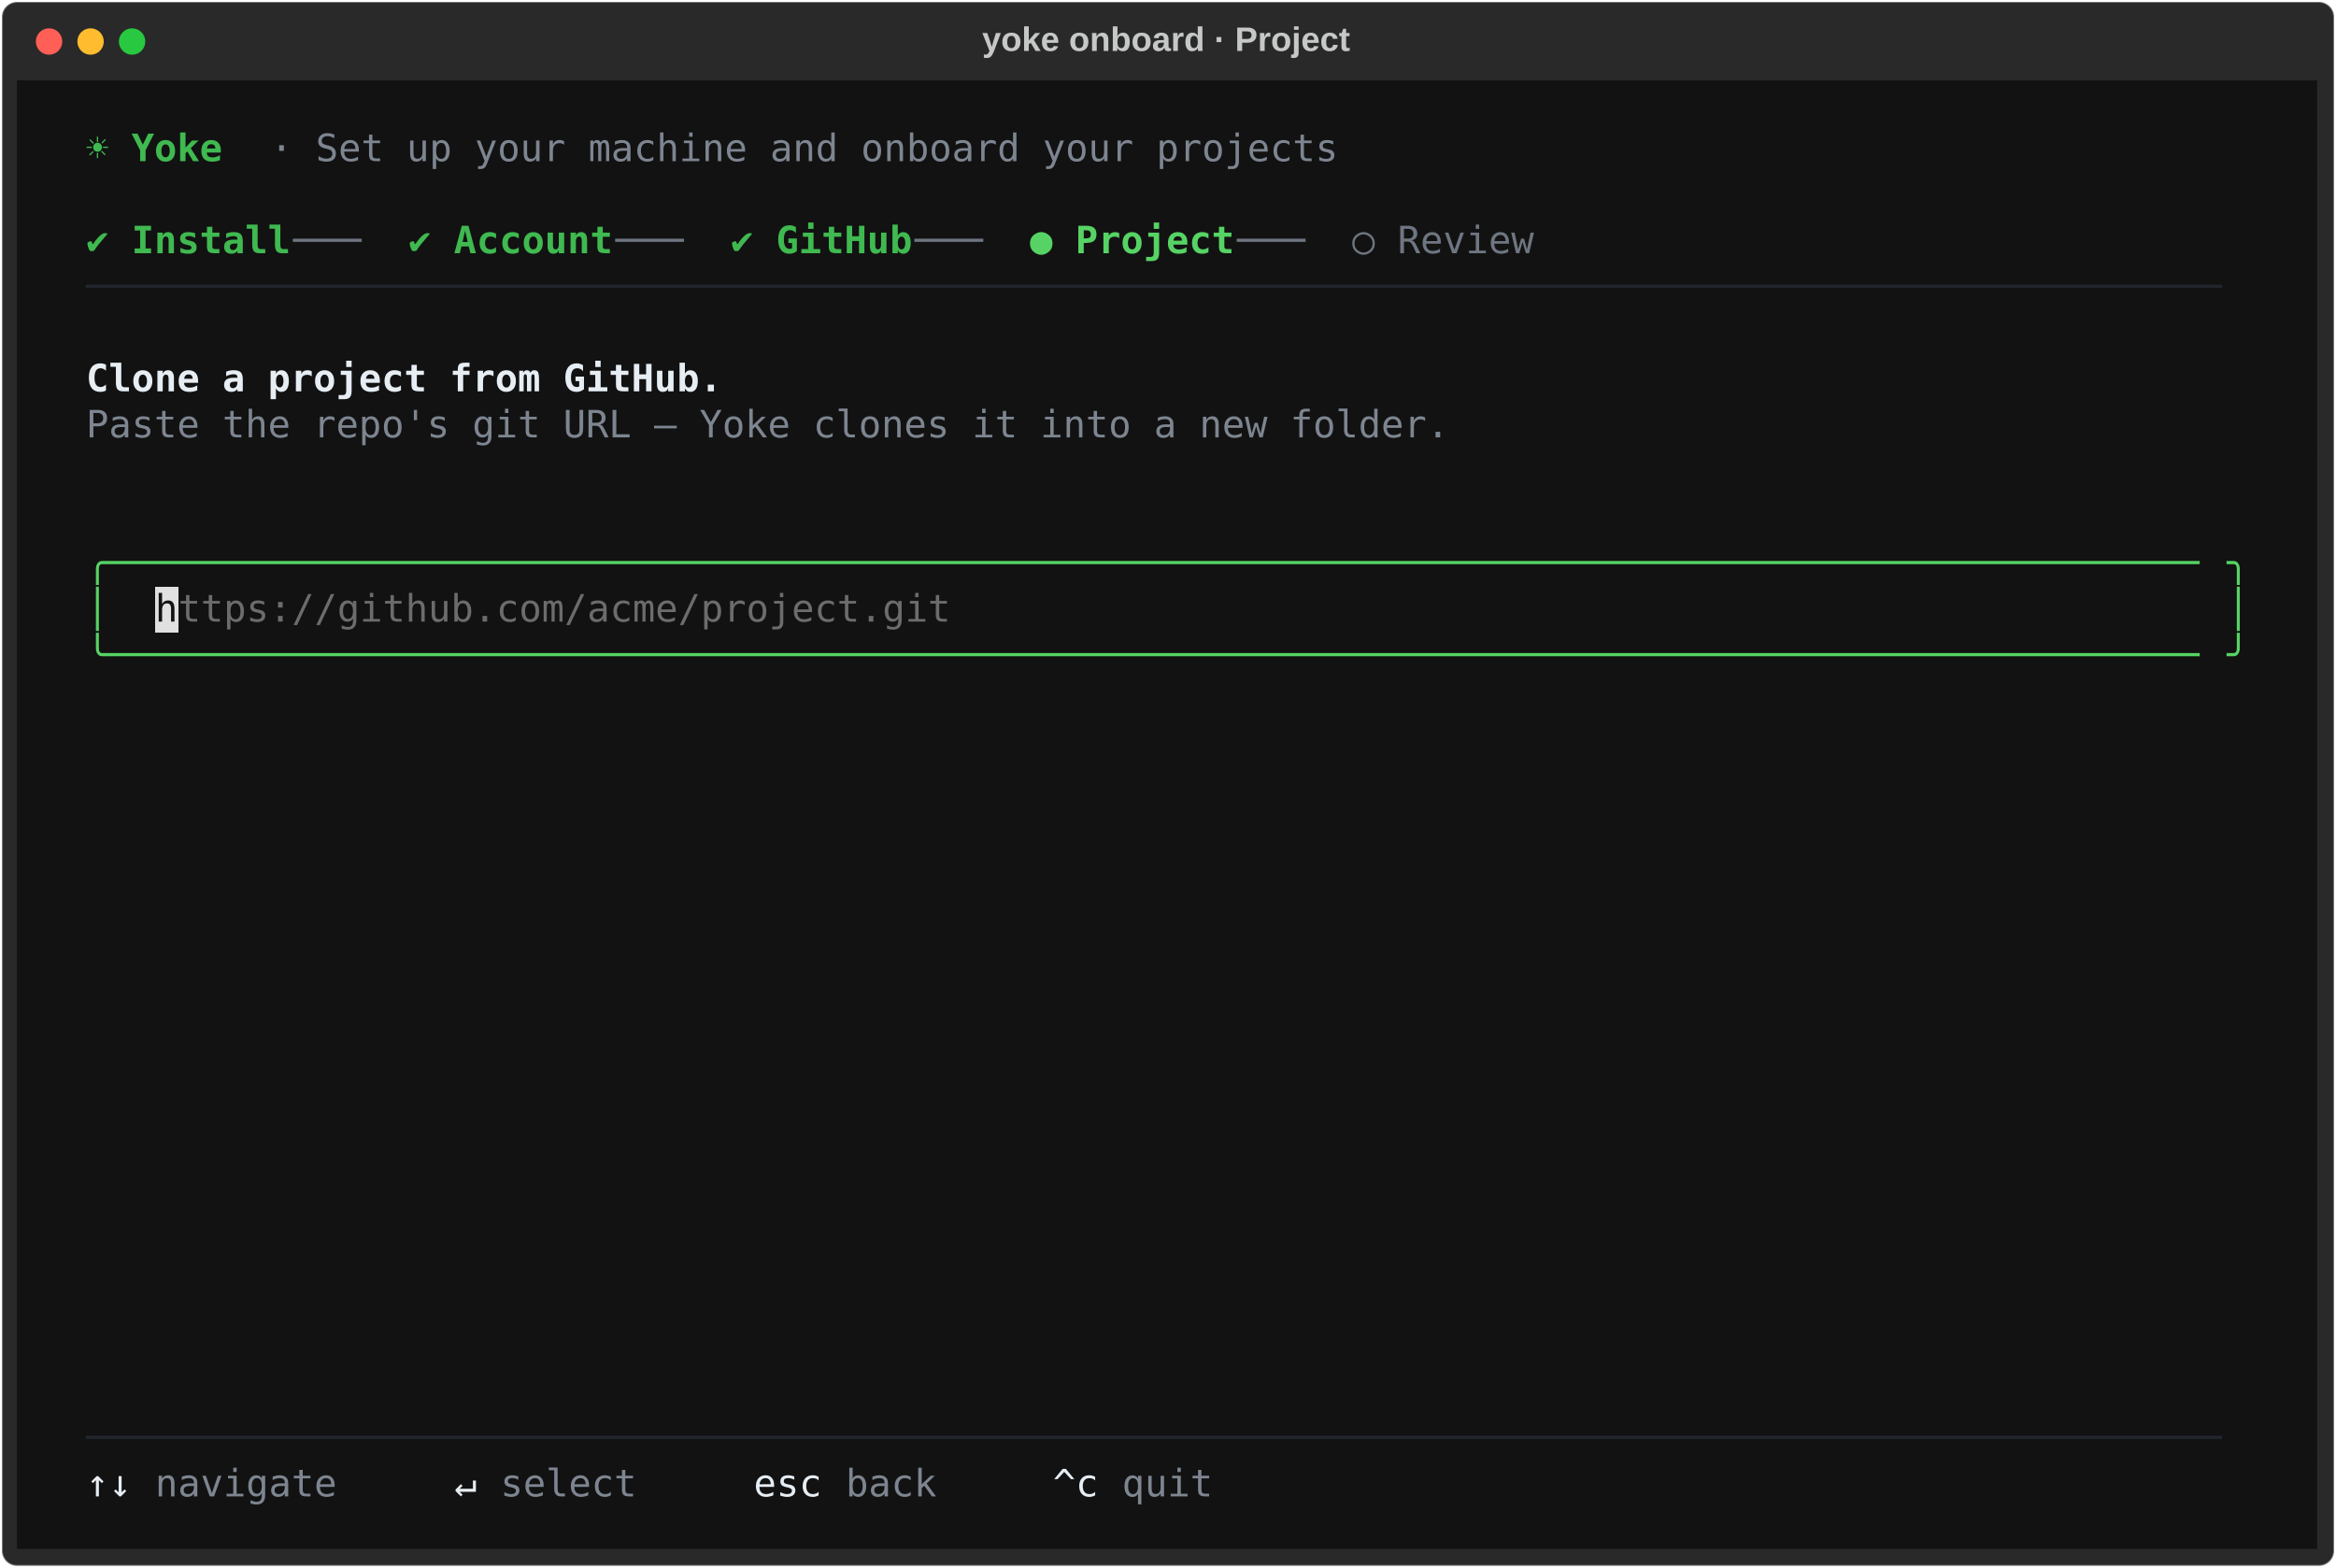
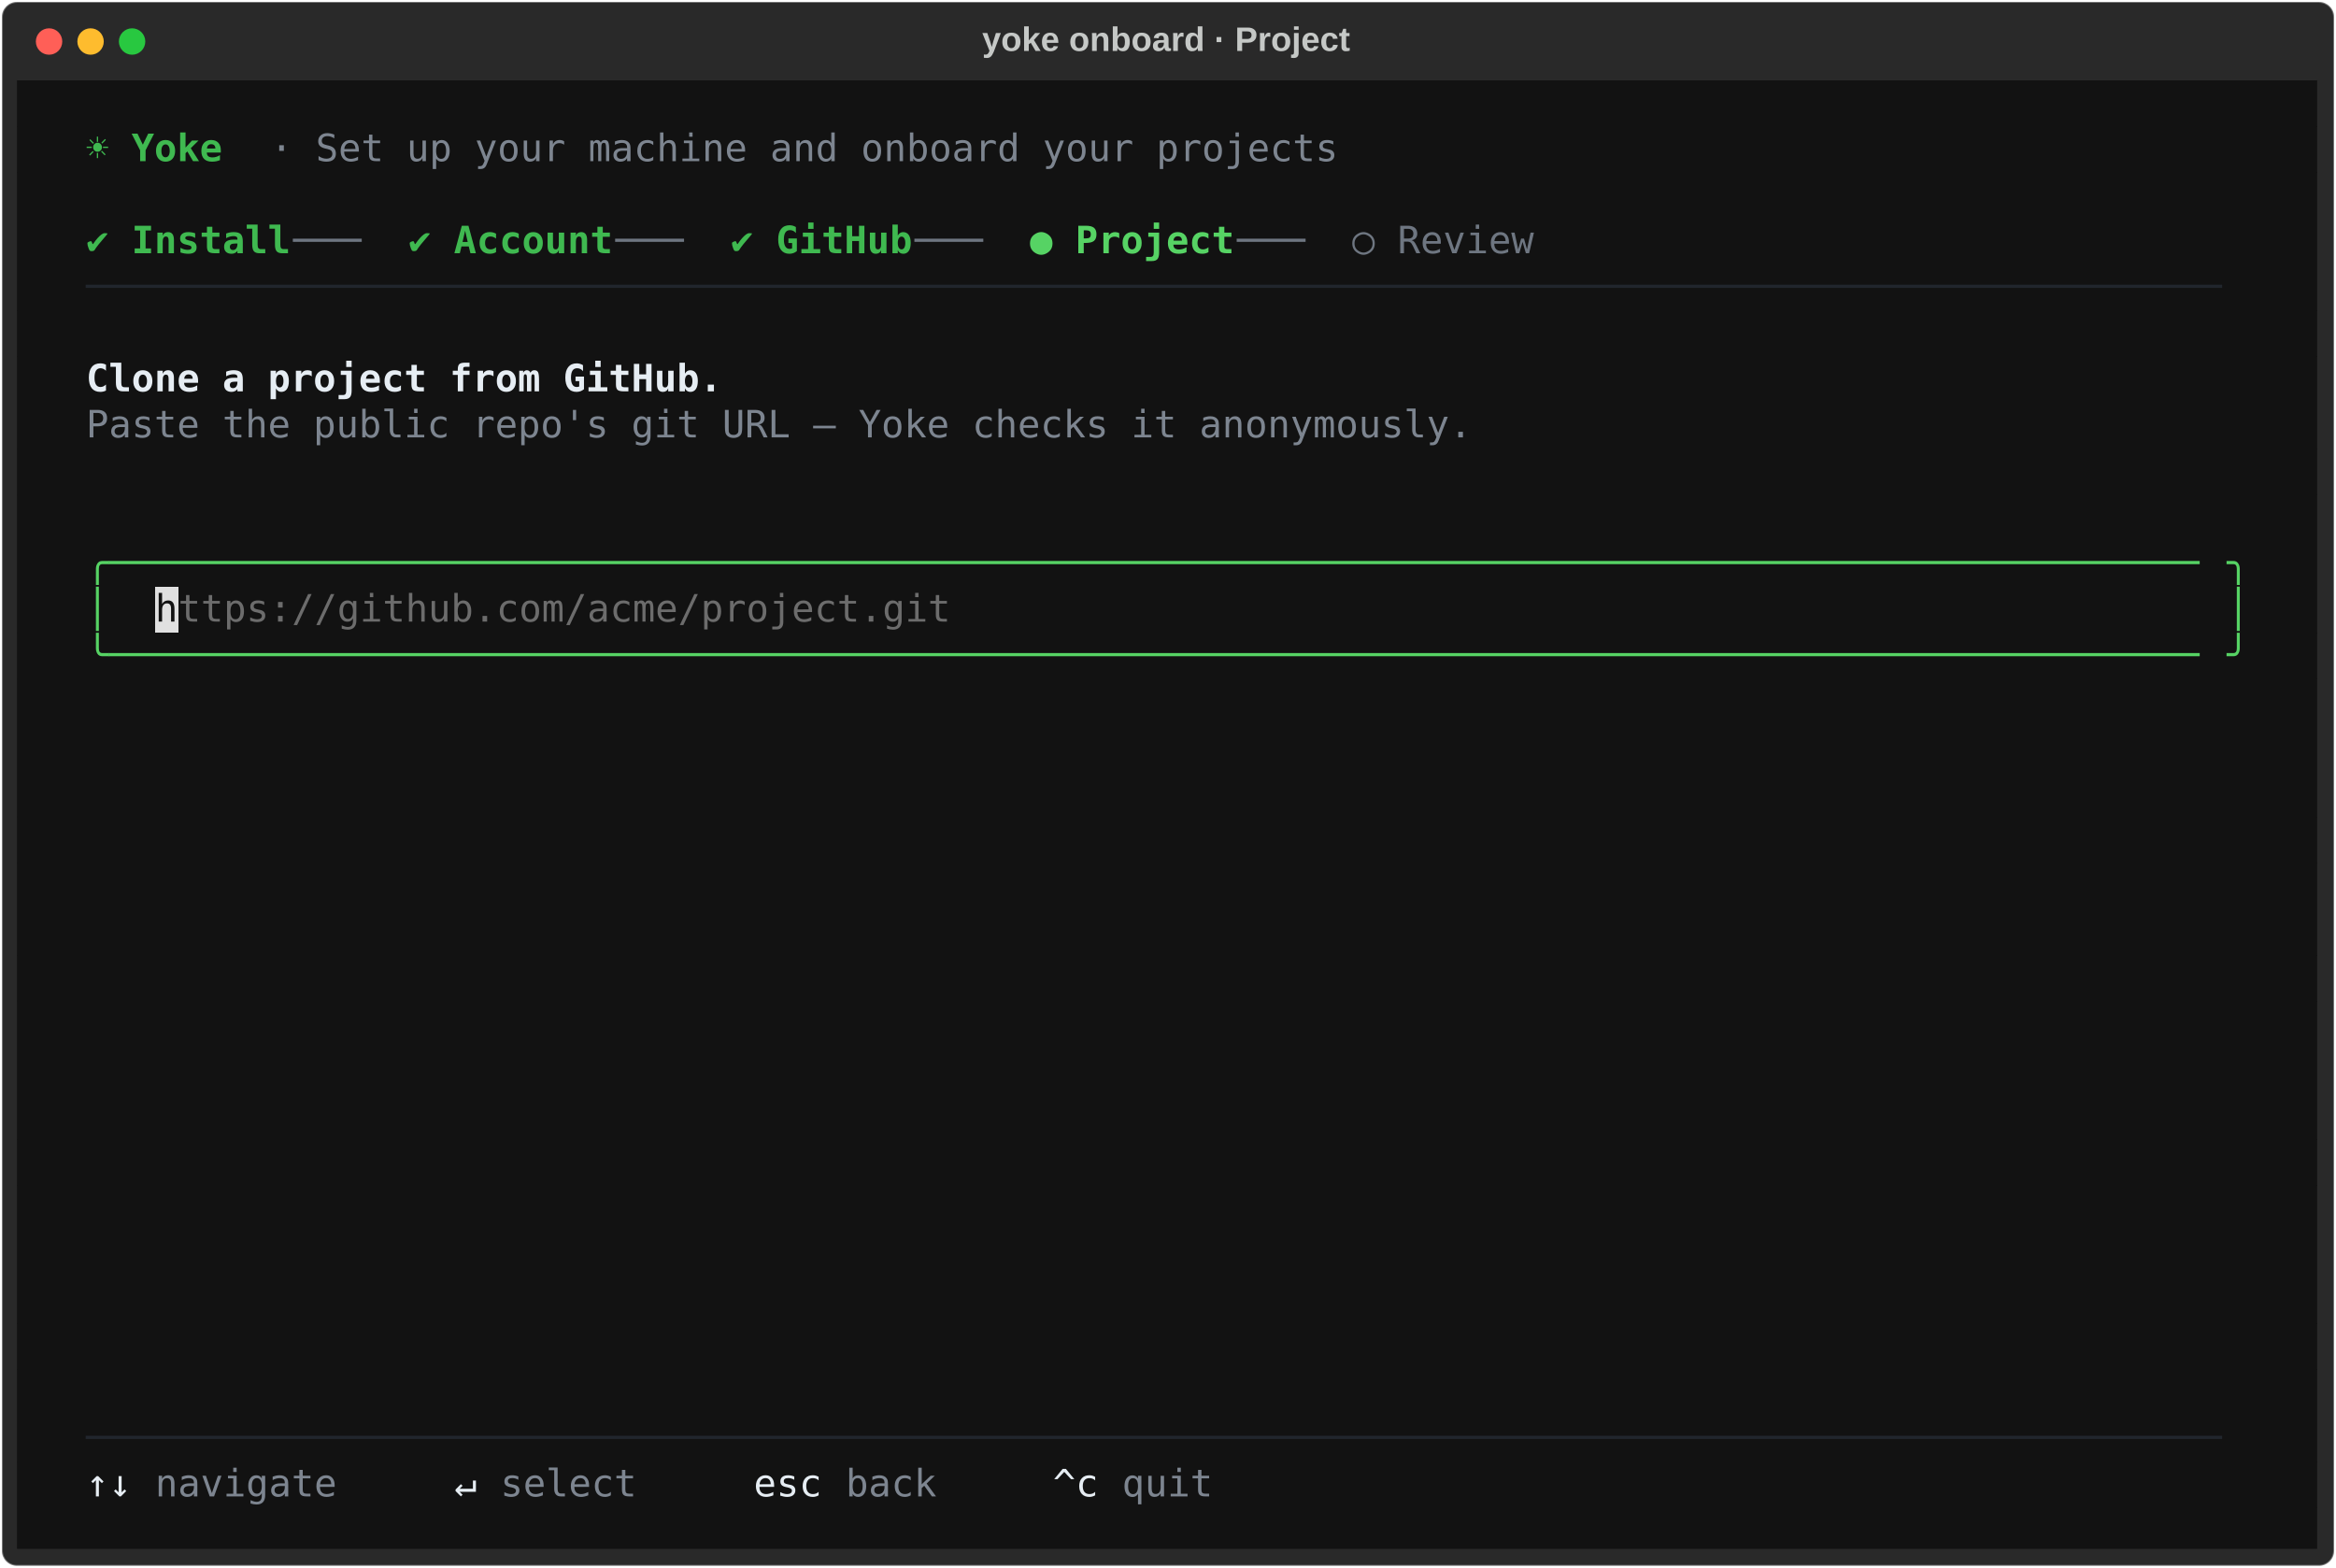
<svg xmlns="http://www.w3.org/2000/svg" class="rich-terminal" viewBox="0 0 1238 830.8">
  <style>

    @font-face {
        font-family: "Fira Code";
        src: local("FiraCode-Regular"),
                url("https://cdnjs.cloudflare.com/ajax/libs/firacode/{{VERSION}}/woff2/FiraCode-Regular.woff2") format("woff2"),
                url("https://cdnjs.cloudflare.com/ajax/libs/firacode/{{VERSION}}/woff/FiraCode-Regular.woff") format("woff");
        font-style: normal;
        font-weight: 400;
    }
    @font-face {
        font-family: "Fira Code";
        src: local("FiraCode-Bold"),
                url("https://cdnjs.cloudflare.com/ajax/libs/firacode/{{VERSION}}/woff2/FiraCode-Bold.woff2") format("woff2"),
                url("https://cdnjs.cloudflare.com/ajax/libs/firacode/{{VERSION}}/woff/FiraCode-Bold.woff") format("woff");
        font-style: bold;
        font-weight: 700;
    }

    .terminal-YOKE-matrix {
        font-family: Fira Code, monospace;
        font-size: 20px;
        line-height: 24.4px;
        font-variant-east-asian: full-width;
    }

    .terminal-YOKE-title {
        font-size: 18px;
        font-weight: bold;
        font-family: arial;
    }

    .terminal-YOKE-r1 { fill: #c5c8c6 }
.terminal-YOKE-r2 { fill: #3fb950;font-weight: bold }
.terminal-YOKE-r3 { fill: #e6edf3 }
.terminal-YOKE-r4 { fill: #7d8590 }
.terminal-YOKE-r5 { fill: #6e7681 }
.terminal-YOKE-r6 { fill: #56d364;font-weight: bold }
.terminal-YOKE-r7 { fill: #21262d }
.terminal-YOKE-r8 { fill: #e6edf3;font-weight: bold }
.terminal-YOKE-r9 { fill: #56d364 }
.terminal-YOKE-r10 { fill: #121212 }
.terminal-YOKE-r11 { fill: #6c6c6c }
.terminal-YOKE-r12 { fill: #e0e0e0 }
.terminal-YOKE-r13 { fill: #f85149 }
    </style>
  <defs>
    <clipPath id="terminal-YOKE-clip-terminal">
      <rect x="0" y="0" width="1219.0" height="779.8" />
    </clipPath>
    <clipPath id="terminal-YOKE-line-0">
      <rect x="0" y="1.5" width="1220" height="24.65" />
    </clipPath>
    <clipPath id="terminal-YOKE-line-1">
      <rect x="0" y="25.9" width="1220" height="24.65" />
    </clipPath>
    <clipPath id="terminal-YOKE-line-2">
      <rect x="0" y="50.3" width="1220" height="24.65" />
    </clipPath>
    <clipPath id="terminal-YOKE-line-3">
      <rect x="0" y="74.7" width="1220" height="24.65" />
    </clipPath>
    <clipPath id="terminal-YOKE-line-4">
      <rect x="0" y="99.1" width="1220" height="24.65" />
    </clipPath>
    <clipPath id="terminal-YOKE-line-5">
      <rect x="0" y="123.5" width="1220" height="24.65" />
    </clipPath>
    <clipPath id="terminal-YOKE-line-6">
      <rect x="0" y="147.9" width="1220" height="24.65" />
    </clipPath>
    <clipPath id="terminal-YOKE-line-7">
      <rect x="0" y="172.3" width="1220" height="24.65" />
    </clipPath>
    <clipPath id="terminal-YOKE-line-8">
      <rect x="0" y="196.7" width="1220" height="24.65" />
    </clipPath>
    <clipPath id="terminal-YOKE-line-9">
      <rect x="0" y="221.1" width="1220" height="24.65" />
    </clipPath>
    <clipPath id="terminal-YOKE-line-10">
      <rect x="0" y="245.5" width="1220" height="24.65" />
    </clipPath>
    <clipPath id="terminal-YOKE-line-11">
      <rect x="0" y="269.9" width="1220" height="24.65" />
    </clipPath>
    <clipPath id="terminal-YOKE-line-12">
      <rect x="0" y="294.3" width="1220" height="24.65" />
    </clipPath>
    <clipPath id="terminal-YOKE-line-13">
      <rect x="0" y="318.7" width="1220" height="24.65" />
    </clipPath>
    <clipPath id="terminal-YOKE-line-14">
      <rect x="0" y="343.1" width="1220" height="24.65" />
    </clipPath>
    <clipPath id="terminal-YOKE-line-15">
      <rect x="0" y="367.5" width="1220" height="24.65" />
    </clipPath>
    <clipPath id="terminal-YOKE-line-16">
      <rect x="0" y="391.9" width="1220" height="24.65" />
    </clipPath>
    <clipPath id="terminal-YOKE-line-17">
      <rect x="0" y="416.3" width="1220" height="24.65" />
    </clipPath>
    <clipPath id="terminal-YOKE-line-18">
      <rect x="0" y="440.7" width="1220" height="24.65" />
    </clipPath>
    <clipPath id="terminal-YOKE-line-19">
      <rect x="0" y="465.1" width="1220" height="24.65" />
    </clipPath>
    <clipPath id="terminal-YOKE-line-20">
      <rect x="0" y="489.5" width="1220" height="24.65" />
    </clipPath>
    <clipPath id="terminal-YOKE-line-21">
      <rect x="0" y="513.9" width="1220" height="24.65" />
    </clipPath>
    <clipPath id="terminal-YOKE-line-22">
      <rect x="0" y="538.3" width="1220" height="24.65" />
    </clipPath>
    <clipPath id="terminal-YOKE-line-23">
      <rect x="0" y="562.7" width="1220" height="24.65" />
    </clipPath>
    <clipPath id="terminal-YOKE-line-24">
      <rect x="0" y="587.1" width="1220" height="24.65" />
    </clipPath>
    <clipPath id="terminal-YOKE-line-25">
      <rect x="0" y="611.5" width="1220" height="24.65" />
    </clipPath>
    <clipPath id="terminal-YOKE-line-26">
      <rect x="0" y="635.9" width="1220" height="24.65" />
    </clipPath>
    <clipPath id="terminal-YOKE-line-27">
      <rect x="0" y="660.3" width="1220" height="24.65" />
    </clipPath>
    <clipPath id="terminal-YOKE-line-28">
      <rect x="0" y="684.7" width="1220" height="24.65" />
    </clipPath>
    <clipPath id="terminal-YOKE-line-29">
      <rect x="0" y="709.1" width="1220" height="24.65" />
    </clipPath>
    <clipPath id="terminal-YOKE-line-30">
      <rect x="0" y="733.5" width="1220" height="24.65" />
    </clipPath>
  </defs>
  <rect fill="#292929" stroke="rgba(255,255,255,0.35)" stroke-width="1" x="1" y="1" width="1236" height="828.8" rx="8" />
  <text class="terminal-YOKE-title" fill="#c5c8c6" text-anchor="middle" x="618" y="27">yoke onboard · Project</text>
  <g transform="translate(26,22)">
    <circle cx="0" cy="0" r="7" fill="#ff5f57" />
    <circle cx="22" cy="0" r="7" fill="#febc2e" />
    <circle cx="44" cy="0" r="7" fill="#28c840" />
  </g>
  <g transform="translate(9, 41)" clip-path="url(#terminal-YOKE-clip-terminal)">
    <rect fill="#121212" x="0" y="1.5" width="1220" height="24.65" shape-rendering="crispEdges" />
    <rect fill="#121212" x="0" y="25.9" width="36.6" height="24.65" shape-rendering="crispEdges" />
    <rect fill="#121212" x="36.6" y="25.9" width="73.2" height="24.65" shape-rendering="crispEdges" />
    <rect fill="#121212" x="109.8" y="25.9" width="24.4" height="24.65" shape-rendering="crispEdges" />
    <rect fill="#121212" x="134.2" y="25.9" width="573.4" height="24.65" shape-rendering="crispEdges" />
    <rect fill="#121212" x="707.6" y="25.9" width="512.4" height="24.65" shape-rendering="crispEdges" />
    <rect fill="#121212" x="0" y="50.3" width="1220" height="24.65" shape-rendering="crispEdges" />
    <rect fill="#121212" x="0" y="74.7" width="36.6" height="24.65" shape-rendering="crispEdges" />
    <rect fill="#121212" x="36.6" y="74.7" width="109.8" height="24.65" shape-rendering="crispEdges" />
    <rect fill="#121212" x="146.4" y="74.7" width="61" height="24.65" shape-rendering="crispEdges" />
    <rect fill="#121212" x="207.4" y="74.7" width="109.8" height="24.65" shape-rendering="crispEdges" />
    <rect fill="#121212" x="317.2" y="74.7" width="61" height="24.65" shape-rendering="crispEdges" />
    <rect fill="#121212" x="378.2" y="74.7" width="97.6" height="24.65" shape-rendering="crispEdges" />
    <rect fill="#121212" x="475.8" y="74.7" width="61" height="24.65" shape-rendering="crispEdges" />
    <rect fill="#121212" x="536.8" y="74.7" width="109.8" height="24.65" shape-rendering="crispEdges" />
    <rect fill="#121212" x="646.6" y="74.7" width="61" height="24.65" shape-rendering="crispEdges" />
    <rect fill="#121212" x="707.6" y="74.7" width="97.6" height="24.65" shape-rendering="crispEdges" />
    <rect fill="#121212" x="805.2" y="74.7" width="414.8" height="24.65" shape-rendering="crispEdges" />
    <rect fill="#121212" x="0" y="99.1" width="36.6" height="24.65" shape-rendering="crispEdges" />
    <rect fill="#121212" x="36.6" y="99.1" width="1146.8" height="24.65" shape-rendering="crispEdges" />
    <rect fill="#121212" x="1183.4" y="99.1" width="36.6" height="24.65" shape-rendering="crispEdges" />
    <rect fill="#121212" x="0" y="123.5" width="1220" height="24.65" shape-rendering="crispEdges" />
    <rect fill="#121212" x="0" y="147.9" width="36.6" height="24.65" shape-rendering="crispEdges" />
    <rect fill="#121212" x="36.6" y="147.9" width="341.6" height="24.65" shape-rendering="crispEdges" />
    <rect fill="#121212" x="378.2" y="147.9" width="841.8" height="24.65" shape-rendering="crispEdges" />
    <rect fill="#121212" x="0" y="172.3" width="36.6" height="24.65" shape-rendering="crispEdges" />
-     <rect fill="#121212" x="36.6" y="172.3" width="732" height="24.65" shape-rendering="crispEdges" />
-     <rect fill="#121212" x="768.6" y="172.3" width="414.8" height="24.65" shape-rendering="crispEdges" />
+     <rect fill="#121212" x="36.6" y="172.3" width="744.2" height="24.65" shape-rendering="crispEdges" />
+     <rect fill="#121212" x="780.8" y="172.3" width="402.6" height="24.65" shape-rendering="crispEdges" />
    <rect fill="#121212" x="1183.4" y="172.3" width="36.6" height="24.65" shape-rendering="crispEdges" />
    <rect fill="#121212" x="0" y="196.7" width="36.6" height="24.65" shape-rendering="crispEdges" />
    <rect fill="#121212" x="36.6" y="196.7" width="0" height="24.65" shape-rendering="crispEdges" />
    <rect fill="#121212" x="36.6" y="196.7" width="1183.4" height="24.65" shape-rendering="crispEdges" />
    <rect fill="#121212" x="0" y="221.1" width="36.6" height="24.65" shape-rendering="crispEdges" />
    <rect fill="#121212" x="36.6" y="221.1" width="1183.4" height="24.65" shape-rendering="crispEdges" />
    <rect fill="#121212" x="0" y="245.5" width="36.6" height="24.65" shape-rendering="crispEdges" />
    <rect fill="#121212" x="36.6" y="245.5" width="12.2" height="24.65" shape-rendering="crispEdges" />
    <rect fill="#121212" x="48.8" y="245.5" width="1122.4" height="24.65" shape-rendering="crispEdges" />
    <rect fill="#121212" x="1171.2" y="245.5" width="12.2" height="24.65" shape-rendering="crispEdges" />
    <rect fill="#121212" x="1183.4" y="245.5" width="36.6" height="24.65" shape-rendering="crispEdges" />
    <rect fill="#121212" x="0" y="269.9" width="36.6" height="24.65" shape-rendering="crispEdges" />
    <rect fill="#121212" x="36.6" y="269.9" width="12.2" height="24.65" shape-rendering="crispEdges" />
    <rect fill="#121212" x="48.8" y="269.9" width="24.4" height="24.65" shape-rendering="crispEdges" />
    <rect fill="#e0e0e0" x="73.2" y="269.9" width="12.2" height="24.65" shape-rendering="crispEdges" />
    <rect fill="#121212" x="85.4" y="269.9" width="414.8" height="24.65" shape-rendering="crispEdges" />
    <rect fill="#121212" x="500.2" y="269.9" width="646.6" height="24.65" shape-rendering="crispEdges" />
    <rect fill="#121212" x="1146.8" y="269.9" width="24.4" height="24.65" shape-rendering="crispEdges" />
    <rect fill="#121212" x="1171.2" y="269.9" width="12.2" height="24.65" shape-rendering="crispEdges" />
    <rect fill="#121212" x="1183.4" y="269.9" width="36.6" height="24.65" shape-rendering="crispEdges" />
    <rect fill="#121212" x="0" y="294.3" width="36.6" height="24.65" shape-rendering="crispEdges" />
    <rect fill="#121212" x="36.6" y="294.3" width="12.2" height="24.65" shape-rendering="crispEdges" />
    <rect fill="#121212" x="48.8" y="294.3" width="1122.4" height="24.65" shape-rendering="crispEdges" />
    <rect fill="#121212" x="1171.2" y="294.3" width="12.2" height="24.65" shape-rendering="crispEdges" />
    <rect fill="#121212" x="1183.4" y="294.3" width="36.6" height="24.65" shape-rendering="crispEdges" />
    <rect fill="#121212" x="0" y="318.7" width="36.6" height="24.65" shape-rendering="crispEdges" />
    <rect fill="#121212" x="36.6" y="318.7" width="1183.4" height="24.65" shape-rendering="crispEdges" />
    <rect fill="#121212" x="0" y="343.1" width="36.6" height="24.65" shape-rendering="crispEdges" />
    <rect fill="#121212" x="36.6" y="343.1" width="0" height="24.65" shape-rendering="crispEdges" />
    <rect fill="#121212" x="36.6" y="343.1" width="1183.4" height="24.65" shape-rendering="crispEdges" />
    <rect fill="#121212" x="0" y="367.5" width="36.6" height="24.65" shape-rendering="crispEdges" />
    <rect fill="#121212" x="36.6" y="367.5" width="1183.4" height="24.65" shape-rendering="crispEdges" />
    <rect fill="#121212" x="0" y="391.9" width="36.6" height="24.65" shape-rendering="crispEdges" />
    <rect fill="#121212" x="36.6" y="391.9" width="1183.4" height="24.65" shape-rendering="crispEdges" />
    <rect fill="#121212" x="0" y="416.3" width="36.6" height="24.65" shape-rendering="crispEdges" />
    <rect fill="#121212" x="36.6" y="416.3" width="1183.4" height="24.65" shape-rendering="crispEdges" />
    <rect fill="#121212" x="0" y="440.7" width="36.6" height="24.65" shape-rendering="crispEdges" />
    <rect fill="#121212" x="36.6" y="440.7" width="1183.4" height="24.65" shape-rendering="crispEdges" />
    <rect fill="#121212" x="0" y="465.1" width="36.6" height="24.65" shape-rendering="crispEdges" />
    <rect fill="#121212" x="36.6" y="465.1" width="1183.4" height="24.65" shape-rendering="crispEdges" />
    <rect fill="#121212" x="0" y="489.5" width="36.6" height="24.65" shape-rendering="crispEdges" />
    <rect fill="#121212" x="36.6" y="489.5" width="1183.4" height="24.65" shape-rendering="crispEdges" />
    <rect fill="#121212" x="0" y="513.9" width="36.6" height="24.65" shape-rendering="crispEdges" />
    <rect fill="#121212" x="36.6" y="513.9" width="1183.4" height="24.65" shape-rendering="crispEdges" />
    <rect fill="#121212" x="0" y="538.3" width="36.6" height="24.65" shape-rendering="crispEdges" />
    <rect fill="#121212" x="36.6" y="538.3" width="1183.4" height="24.65" shape-rendering="crispEdges" />
    <rect fill="#121212" x="0" y="562.7" width="36.6" height="24.65" shape-rendering="crispEdges" />
    <rect fill="#121212" x="36.6" y="562.7" width="1183.4" height="24.65" shape-rendering="crispEdges" />
    <rect fill="#121212" x="0" y="587.1" width="36.6" height="24.65" shape-rendering="crispEdges" />
    <rect fill="#121212" x="36.6" y="587.1" width="1183.4" height="24.65" shape-rendering="crispEdges" />
    <rect fill="#121212" x="0" y="611.5" width="36.6" height="24.65" shape-rendering="crispEdges" />
    <rect fill="#121212" x="36.6" y="611.5" width="1183.4" height="24.65" shape-rendering="crispEdges" />
    <rect fill="#121212" x="0" y="635.9" width="36.6" height="24.65" shape-rendering="crispEdges" />
    <rect fill="#121212" x="36.6" y="635.9" width="1183.4" height="24.65" shape-rendering="crispEdges" />
    <rect fill="#121212" x="0" y="660.3" width="36.6" height="24.65" shape-rendering="crispEdges" />
    <rect fill="#121212" x="36.6" y="660.3" width="1183.4" height="24.65" shape-rendering="crispEdges" />
    <rect fill="#121212" x="0" y="684.7" width="36.6" height="24.65" shape-rendering="crispEdges" />
    <rect fill="#121212" x="36.6" y="684.7" width="1183.4" height="24.65" shape-rendering="crispEdges" />
    <rect fill="#121212" x="0" y="709.1" width="36.6" height="24.65" shape-rendering="crispEdges" />
    <rect fill="#121212" x="36.6" y="709.1" width="1146.8" height="24.65" shape-rendering="crispEdges" />
    <rect fill="#121212" x="1183.4" y="709.1" width="36.6" height="24.65" shape-rendering="crispEdges" />
    <rect fill="#121212" x="0" y="733.5" width="36.6" height="24.65" shape-rendering="crispEdges" />
    <rect fill="#121212" x="36.6" y="733.5" width="24.4" height="24.65" shape-rendering="crispEdges" />
    <rect fill="#121212" x="61" y="733.5" width="12.2" height="24.65" shape-rendering="crispEdges" />
    <rect fill="#121212" x="73.2" y="733.5" width="97.6" height="24.65" shape-rendering="crispEdges" />
    <rect fill="#121212" x="170.8" y="733.5" width="61" height="24.65" shape-rendering="crispEdges" />
    <rect fill="#121212" x="231.8" y="733.5" width="12.2" height="24.65" shape-rendering="crispEdges" />
    <rect fill="#121212" x="244" y="733.5" width="12.2" height="24.65" shape-rendering="crispEdges" />
    <rect fill="#121212" x="256.2" y="733.5" width="73.2" height="24.65" shape-rendering="crispEdges" />
    <rect fill="#121212" x="329.4" y="733.5" width="61" height="24.65" shape-rendering="crispEdges" />
    <rect fill="#121212" x="390.4" y="733.5" width="36.6" height="24.65" shape-rendering="crispEdges" />
    <rect fill="#121212" x="427" y="733.5" width="12.2" height="24.65" shape-rendering="crispEdges" />
    <rect fill="#121212" x="439.2" y="733.5" width="48.8" height="24.65" shape-rendering="crispEdges" />
    <rect fill="#121212" x="488" y="733.5" width="61" height="24.65" shape-rendering="crispEdges" />
    <rect fill="#121212" x="549" y="733.5" width="24.4" height="24.65" shape-rendering="crispEdges" />
    <rect fill="#121212" x="573.4" y="733.5" width="12.2" height="24.65" shape-rendering="crispEdges" />
    <rect fill="#121212" x="585.6" y="733.5" width="48.8" height="24.65" shape-rendering="crispEdges" />
    <rect fill="#121212" x="634.4" y="733.5" width="585.6" height="24.65" shape-rendering="crispEdges" />
    <rect fill="#121212" x="0" y="757.9" width="1220" height="24.65" shape-rendering="crispEdges" />
    <g class="terminal-YOKE-matrix">
      <text class="terminal-YOKE-r1" x="1220" y="20" textLength="12.2" clip-path="url(#terminal-YOKE-line-0)">
</text>
      <text class="terminal-YOKE-r2" x="36.6" y="44.4" textLength="73.2" clip-path="url(#terminal-YOKE-line-1)">☀ Yoke</text>
      <text class="terminal-YOKE-r4" x="134.2" y="44.4" textLength="573.4" clip-path="url(#terminal-YOKE-line-1)">· Set up your machine and onboard your projects</text>
      <text class="terminal-YOKE-r1" x="1220" y="44.4" textLength="12.2" clip-path="url(#terminal-YOKE-line-1)">
</text>
      <text class="terminal-YOKE-r1" x="1220" y="68.8" textLength="12.2" clip-path="url(#terminal-YOKE-line-2)">
</text>
      <text class="terminal-YOKE-r2" x="36.6" y="93.2" textLength="109.8" clip-path="url(#terminal-YOKE-line-3)">✔ Install</text>
      <text class="terminal-YOKE-r5" x="146.4" y="93.2" textLength="61" clip-path="url(#terminal-YOKE-line-3)"> ─── </text>
      <text class="terminal-YOKE-r2" x="207.4" y="93.2" textLength="109.8" clip-path="url(#terminal-YOKE-line-3)">✔ Account</text>
      <text class="terminal-YOKE-r5" x="317.2" y="93.2" textLength="61" clip-path="url(#terminal-YOKE-line-3)"> ─── </text>
      <text class="terminal-YOKE-r2" x="378.2" y="93.2" textLength="97.6" clip-path="url(#terminal-YOKE-line-3)">✔ GitHub</text>
      <text class="terminal-YOKE-r5" x="475.8" y="93.2" textLength="61" clip-path="url(#terminal-YOKE-line-3)"> ─── </text>
      <text class="terminal-YOKE-r6" x="536.8" y="93.2" textLength="109.8" clip-path="url(#terminal-YOKE-line-3)">● Project</text>
      <text class="terminal-YOKE-r5" x="646.6" y="93.2" textLength="61" clip-path="url(#terminal-YOKE-line-3)"> ─── </text>
      <text class="terminal-YOKE-r5" x="707.6" y="93.2" textLength="97.6" clip-path="url(#terminal-YOKE-line-3)">○ Review</text>
      <text class="terminal-YOKE-r1" x="1220" y="93.2" textLength="12.2" clip-path="url(#terminal-YOKE-line-3)">
</text>
      <text class="terminal-YOKE-r7" x="36.6" y="117.6" textLength="1146.8" clip-path="url(#terminal-YOKE-line-4)">──────────────────────────────────────────────────────────────────────────────────────────────</text>
      <text class="terminal-YOKE-r1" x="1220" y="117.6" textLength="12.2" clip-path="url(#terminal-YOKE-line-4)">
</text>
      <text class="terminal-YOKE-r1" x="1220" y="142" textLength="12.2" clip-path="url(#terminal-YOKE-line-5)">
</text>
      <text class="terminal-YOKE-r8" x="36.6" y="166.4" textLength="341.6" clip-path="url(#terminal-YOKE-line-6)">Clone a project from GitHub.</text>
      <text class="terminal-YOKE-r1" x="1220" y="166.4" textLength="12.2" clip-path="url(#terminal-YOKE-line-6)">
</text>
-       <text class="terminal-YOKE-r4" x="36.6" y="190.8" textLength="732" clip-path="url(#terminal-YOKE-line-7)">Paste the repo's git URL — Yoke clones it into a new folder.</text>
+       <text class="terminal-YOKE-r4" x="36.6" y="190.8" textLength="744.2" clip-path="url(#terminal-YOKE-line-7)">Paste the public repo's git URL — Yoke checks it anonymously.</text>
      <text class="terminal-YOKE-r1" x="1220" y="190.8" textLength="12.2" clip-path="url(#terminal-YOKE-line-7)">
</text>
      <text class="terminal-YOKE-r1" x="1220" y="215.2" textLength="12.2" clip-path="url(#terminal-YOKE-line-8)">
</text>
      <text class="terminal-YOKE-r1" x="1220" y="239.6" textLength="12.2" clip-path="url(#terminal-YOKE-line-9)">
</text>
      <text class="terminal-YOKE-r9" x="36.6" y="264" textLength="12.2" clip-path="url(#terminal-YOKE-line-10)">╭</text>
      <text class="terminal-YOKE-r9" x="48.8" y="264" textLength="1122.4" clip-path="url(#terminal-YOKE-line-10)">────────────────────────────────────────────────────────────────────────────────────────────</text>
      <text class="terminal-YOKE-r9" x="1171.2" y="264" textLength="12.2" clip-path="url(#terminal-YOKE-line-10)">╮</text>
      <text class="terminal-YOKE-r1" x="1220" y="264" textLength="12.2" clip-path="url(#terminal-YOKE-line-10)">
</text>
      <text class="terminal-YOKE-r9" x="36.6" y="288.4" textLength="12.2" clip-path="url(#terminal-YOKE-line-11)">│</text>
      <text class="terminal-YOKE-r10" x="73.2" y="288.4" textLength="12.2" clip-path="url(#terminal-YOKE-line-11)">h</text>
      <text class="terminal-YOKE-r11" x="85.4" y="288.4" textLength="414.8" clip-path="url(#terminal-YOKE-line-11)">ttps://github.com/acme/project.git</text>
      <text class="terminal-YOKE-r9" x="1171.2" y="288.4" textLength="12.2" clip-path="url(#terminal-YOKE-line-11)">│</text>
      <text class="terminal-YOKE-r1" x="1220" y="288.4" textLength="12.2" clip-path="url(#terminal-YOKE-line-11)">
</text>
      <text class="terminal-YOKE-r9" x="36.6" y="312.8" textLength="12.2" clip-path="url(#terminal-YOKE-line-12)">╰</text>
      <text class="terminal-YOKE-r9" x="48.8" y="312.8" textLength="1122.4" clip-path="url(#terminal-YOKE-line-12)">────────────────────────────────────────────────────────────────────────────────────────────</text>
      <text class="terminal-YOKE-r9" x="1171.2" y="312.8" textLength="12.2" clip-path="url(#terminal-YOKE-line-12)">╯</text>
      <text class="terminal-YOKE-r1" x="1220" y="312.8" textLength="12.2" clip-path="url(#terminal-YOKE-line-12)">
</text>
      <text class="terminal-YOKE-r1" x="1220" y="337.2" textLength="12.2" clip-path="url(#terminal-YOKE-line-13)">
</text>
      <text class="terminal-YOKE-r1" x="1220" y="361.6" textLength="12.2" clip-path="url(#terminal-YOKE-line-14)">
</text>
      <text class="terminal-YOKE-r1" x="1220" y="386" textLength="12.2" clip-path="url(#terminal-YOKE-line-15)">
</text>
      <text class="terminal-YOKE-r1" x="1220" y="410.4" textLength="12.2" clip-path="url(#terminal-YOKE-line-16)">
</text>
      <text class="terminal-YOKE-r1" x="1220" y="434.8" textLength="12.2" clip-path="url(#terminal-YOKE-line-17)">
</text>
      <text class="terminal-YOKE-r1" x="1220" y="459.2" textLength="12.2" clip-path="url(#terminal-YOKE-line-18)">
</text>
      <text class="terminal-YOKE-r1" x="1220" y="483.6" textLength="12.2" clip-path="url(#terminal-YOKE-line-19)">
</text>
      <text class="terminal-YOKE-r1" x="1220" y="508" textLength="12.2" clip-path="url(#terminal-YOKE-line-20)">
</text>
      <text class="terminal-YOKE-r1" x="1220" y="532.4" textLength="12.2" clip-path="url(#terminal-YOKE-line-21)">
</text>
      <text class="terminal-YOKE-r1" x="1220" y="556.8" textLength="12.2" clip-path="url(#terminal-YOKE-line-22)">
</text>
      <text class="terminal-YOKE-r1" x="1220" y="581.2" textLength="12.2" clip-path="url(#terminal-YOKE-line-23)">
</text>
      <text class="terminal-YOKE-r1" x="1220" y="605.6" textLength="12.2" clip-path="url(#terminal-YOKE-line-24)">
</text>
      <text class="terminal-YOKE-r1" x="1220" y="630" textLength="12.2" clip-path="url(#terminal-YOKE-line-25)">
</text>
      <text class="terminal-YOKE-r1" x="1220" y="654.4" textLength="12.2" clip-path="url(#terminal-YOKE-line-26)">
</text>
      <text class="terminal-YOKE-r1" x="1220" y="678.8" textLength="12.2" clip-path="url(#terminal-YOKE-line-27)">
</text>
      <text class="terminal-YOKE-r1" x="1220" y="703.2" textLength="12.2" clip-path="url(#terminal-YOKE-line-28)">
</text>
      <text class="terminal-YOKE-r7" x="36.6" y="727.6" textLength="1146.8" clip-path="url(#terminal-YOKE-line-29)">──────────────────────────────────────────────────────────────────────────────────────────────</text>
      <text class="terminal-YOKE-r1" x="1220" y="727.6" textLength="12.2" clip-path="url(#terminal-YOKE-line-29)">
</text>
      <text class="terminal-YOKE-r3" x="36.6" y="752" textLength="24.4" clip-path="url(#terminal-YOKE-line-30)">↑↓</text>
      <text class="terminal-YOKE-r4" x="73.2" y="752" textLength="97.6" clip-path="url(#terminal-YOKE-line-30)">navigate</text>
      <text class="terminal-YOKE-r3" x="231.8" y="752" textLength="12.2" clip-path="url(#terminal-YOKE-line-30)">↵</text>
      <text class="terminal-YOKE-r4" x="256.2" y="752" textLength="73.2" clip-path="url(#terminal-YOKE-line-30)">select</text>
      <text class="terminal-YOKE-r3" x="390.4" y="752" textLength="36.6" clip-path="url(#terminal-YOKE-line-30)">esc</text>
      <text class="terminal-YOKE-r4" x="439.2" y="752" textLength="48.8" clip-path="url(#terminal-YOKE-line-30)">back</text>
      <text class="terminal-YOKE-r3" x="549" y="752" textLength="24.4" clip-path="url(#terminal-YOKE-line-30)">^c</text>
      <text class="terminal-YOKE-r4" x="585.6" y="752" textLength="48.8" clip-path="url(#terminal-YOKE-line-30)">quit</text>
      <text class="terminal-YOKE-r1" x="1220" y="752" textLength="12.2" clip-path="url(#terminal-YOKE-line-30)">
</text>
    </g>
  </g>
</svg>
